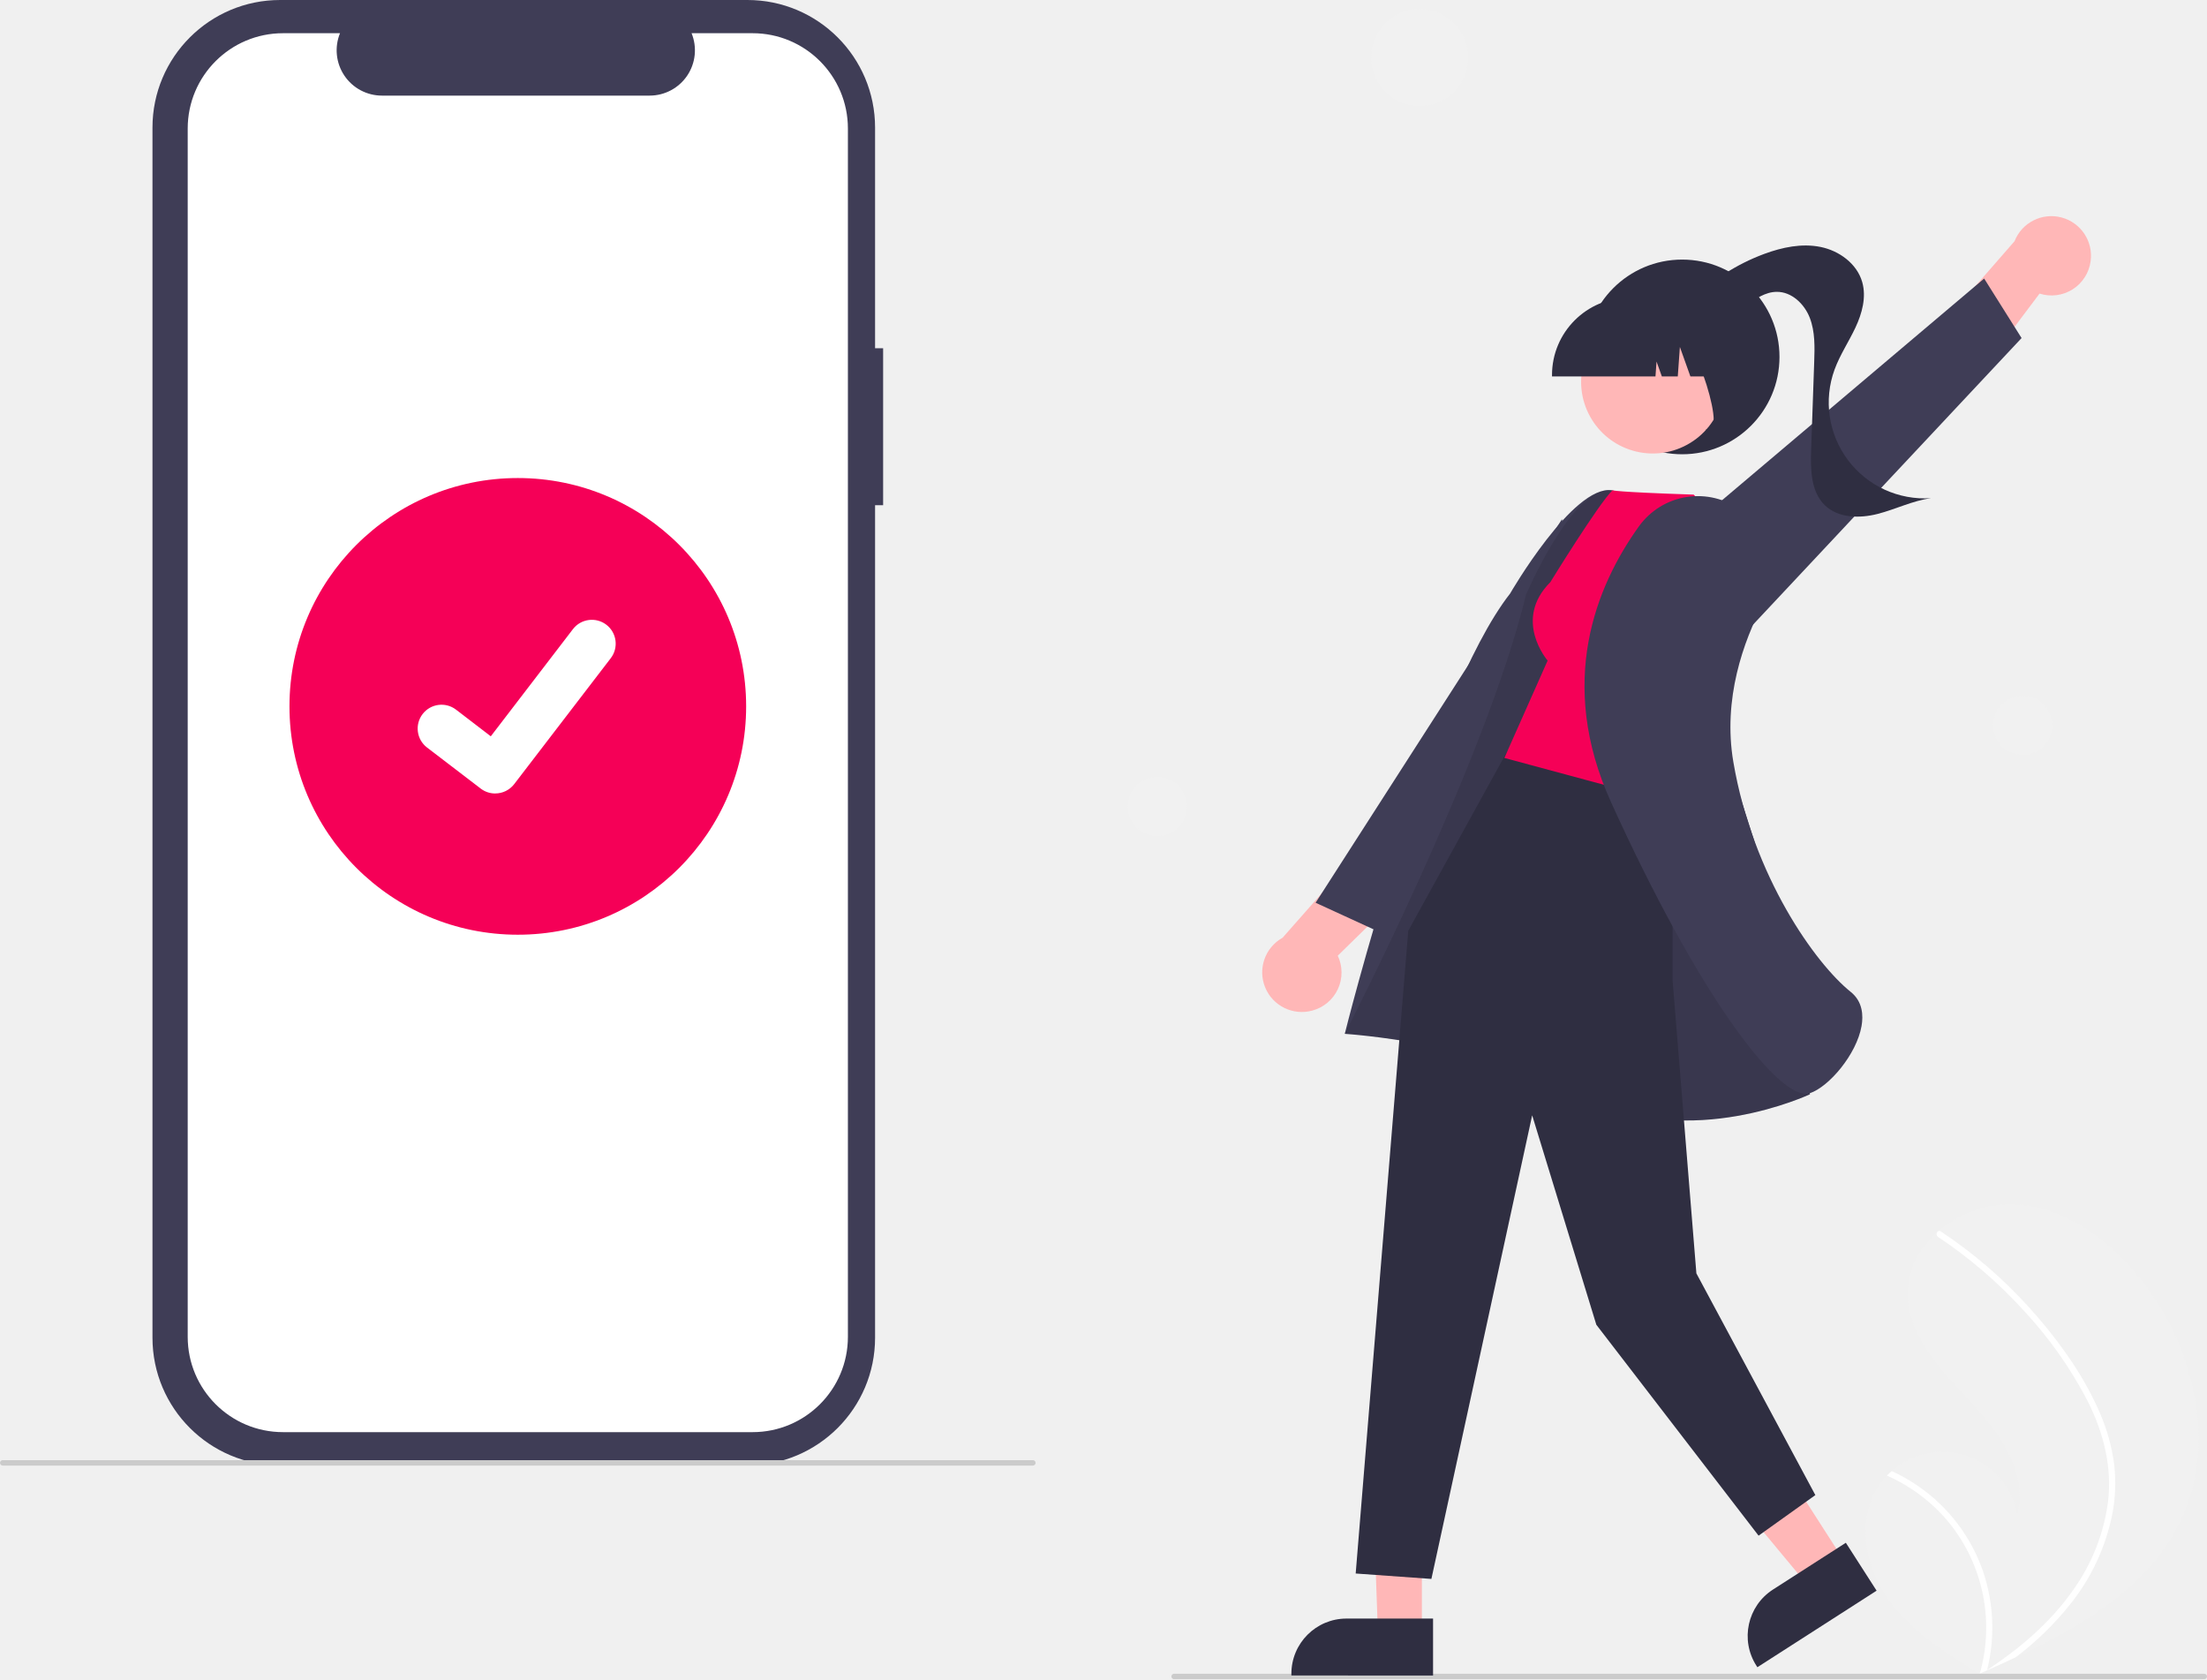
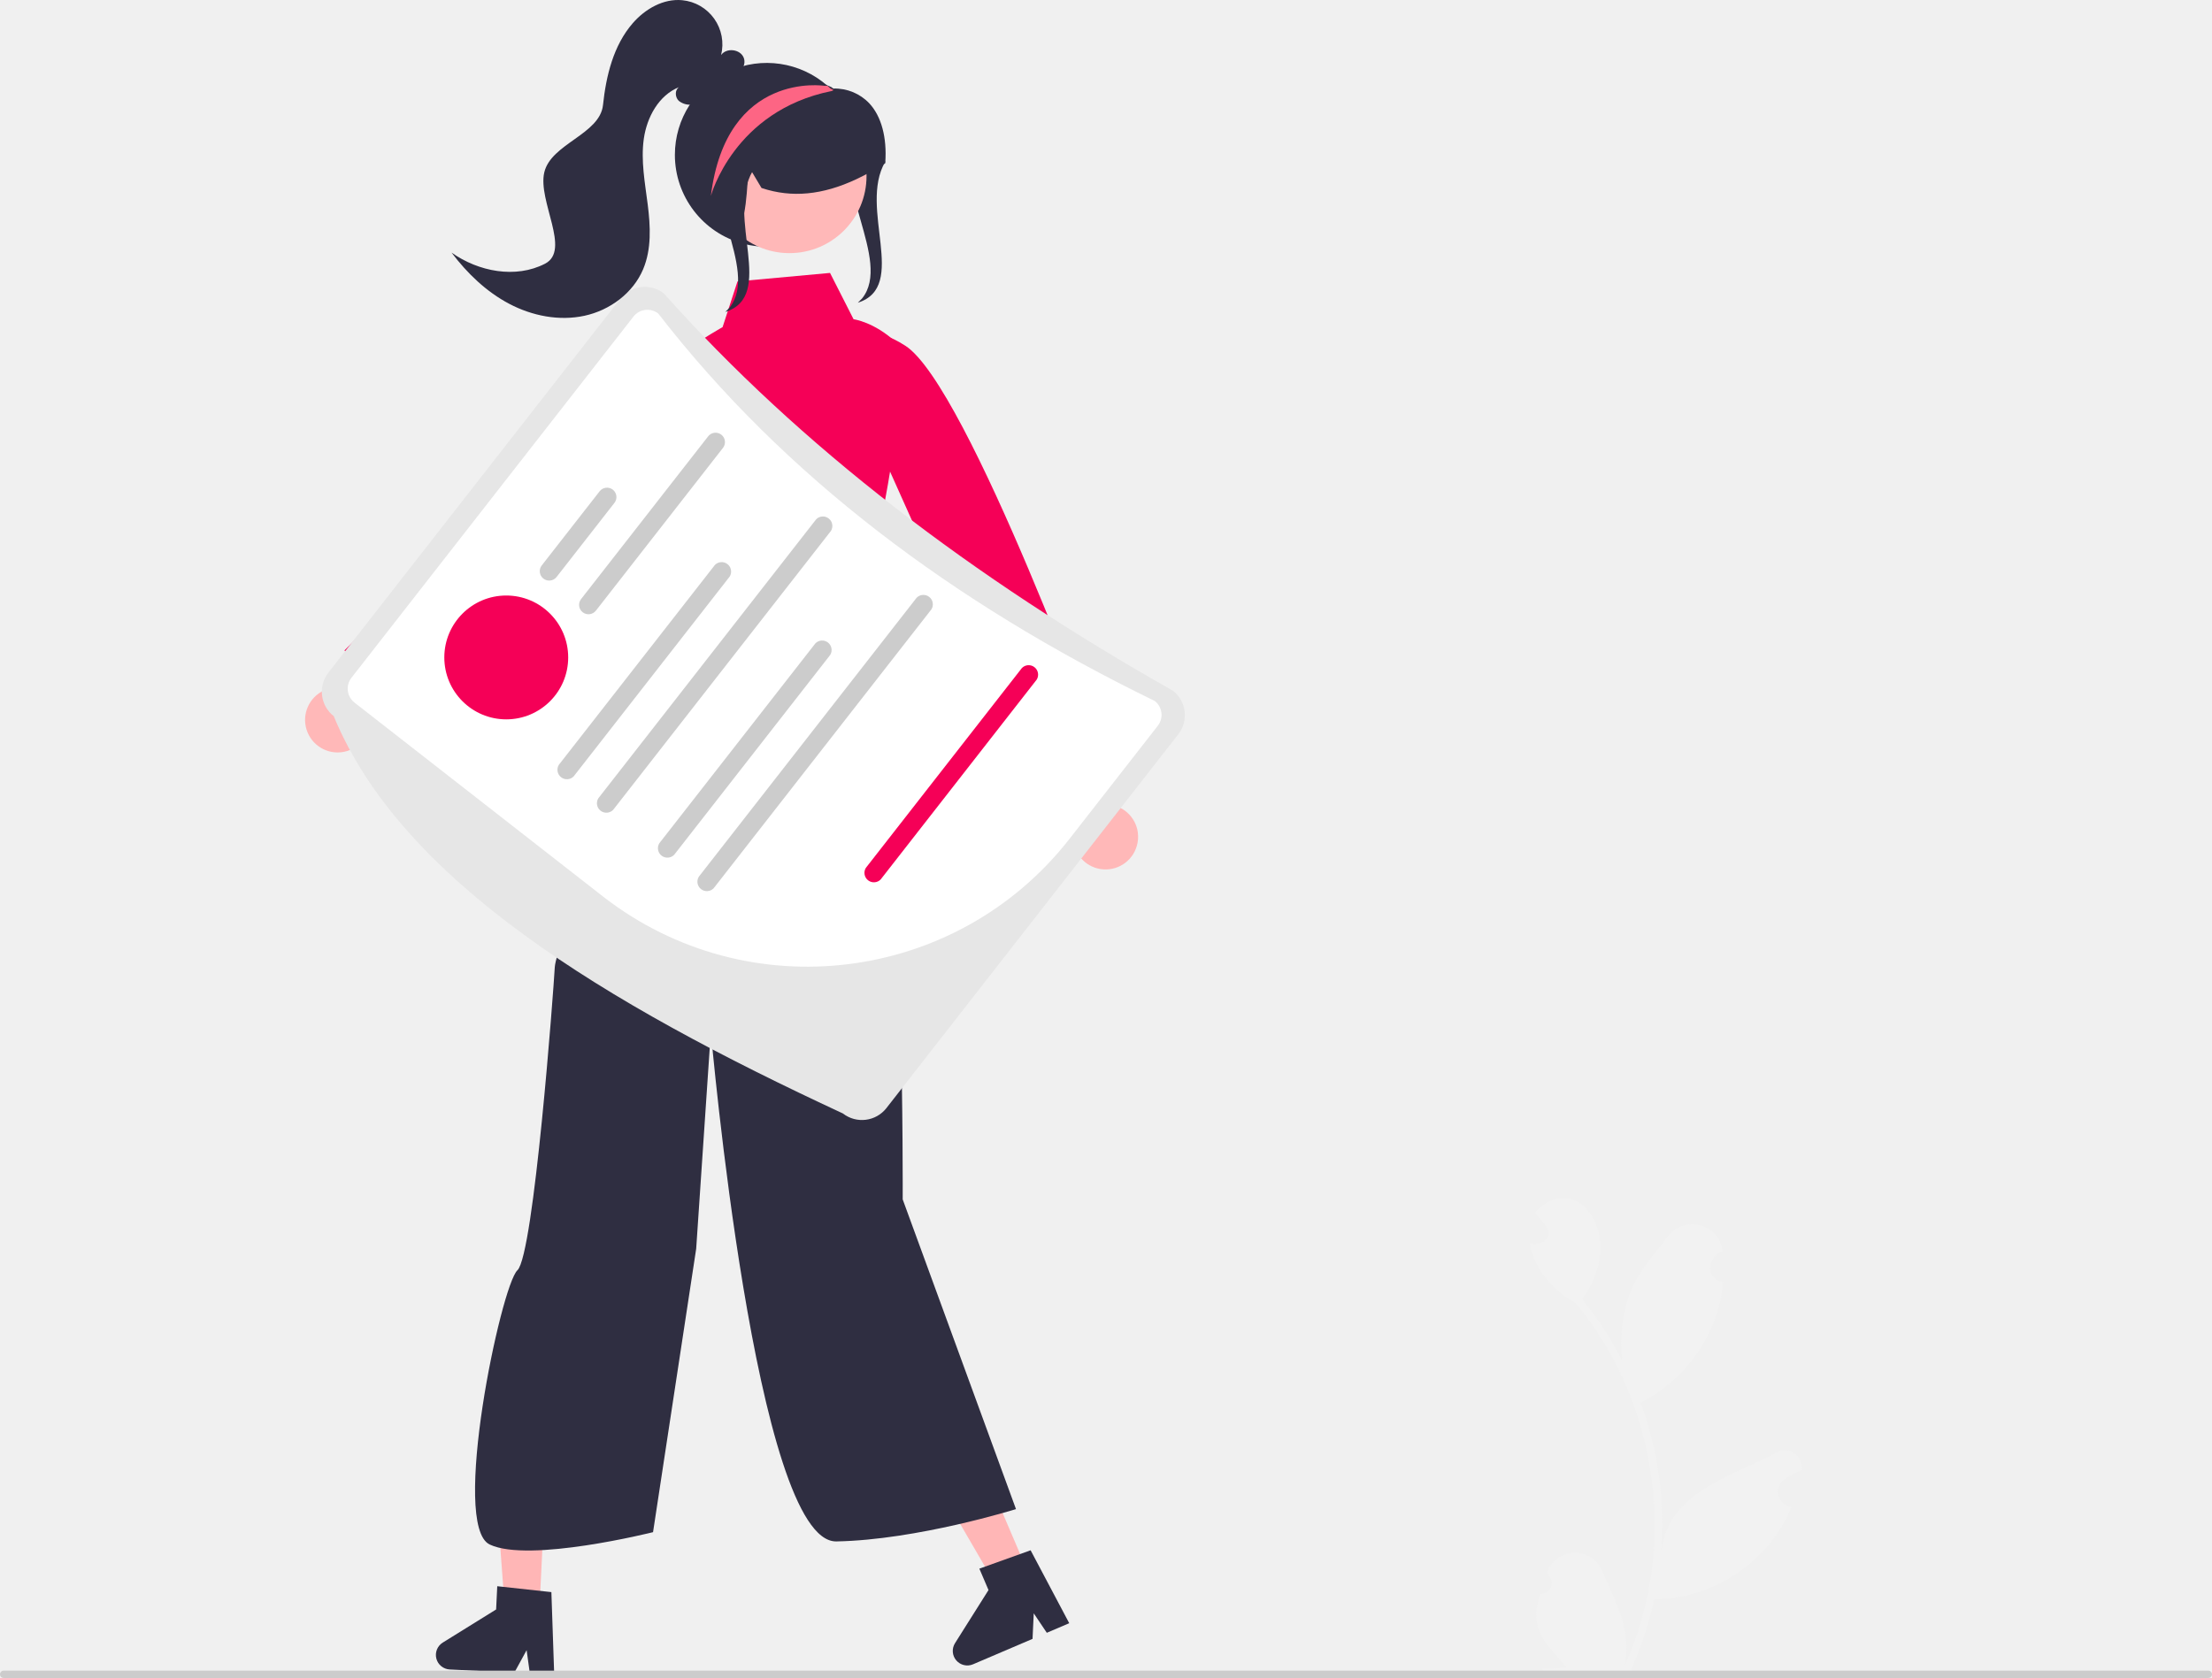
- <svg xmlns="http://www.w3.org/2000/svg" data-name="Layer 1" width="816.215" height="621" viewBox="0 0 816.215 621">
-   <path d="M518.501,268.281h-2.978V186.711A47.211,47.211,0,0,0,468.313,139.5H295.495a47.211,47.211,0,0,0-47.211,47.211V634.212a47.211,47.211,0,0,0,47.211,47.211H468.312a47.211,47.211,0,0,0,47.211-47.211v-307.868h2.978Z" transform="translate(-191.8923 -139.5)" fill="#3f3d56" />
-   <path d="M470.217,151.783H447.659A16.75,16.75,0,0,1,432.15,174.859H333.145a16.75,16.75,0,0,1-15.508-23.076H296.567A35.256,35.256,0,0,0,261.311,187.039V633.884a35.256,35.256,0,0,0,35.256,35.256H470.217a35.256,35.256,0,0,0,35.256-35.256h0V187.039A35.256,35.256,0,0,0,470.217,151.783Z" transform="translate(-191.8923 -139.5)" fill="#fff" />
-   <path d="M573.892,681.5h-381a1,1,0,0,1,0-2h381a1,1,0,0,1,0,2Z" transform="translate(-191.8923 -139.5)" fill="#cbcbcb" />
-   <circle id="baf12095-0797-4180-a98d-6422936d747a" data-name="Ellipse 44" cx="191.5" cy="261.234" r="84.446" fill="#f50057" />
-   <path id="b582f34e-fd02-4670-b1d8-d23f069ed737-319" data-name="Path 395" d="M375.024,432.947a8.758,8.758,0,0,1-5.269-1.751l-.094-.071-19.846-15.182a8.819,8.819,0,1,1,10.732-13.998l12.855,9.858L403.778,372.174a8.816,8.816,0,0,1,12.36-1.633l.003.002-.189.262.194-.262a8.826,8.826,0,0,1,1.631,12.362l-35.729,46.592a8.821,8.821,0,0,1-7.015,3.439Z" transform="translate(-191.8923 -139.5)" fill="#fff" />
-   <path d="M886.137,689.8a26.263,26.263,0,0,1,3.606-4.595c.565-.586,1.16-1.137,1.774-1.674a28.142,28.142,0,0,1,46.402,16.007c4.124-15.252-6.612-30.276-17.406-41.816-10.8-11.536-23.143-24.191-23.081-39.998.03-8.796,4.333-16.643,10.829-22.46.2-.176.401-.352.605-.522a41.071,41.071,0,0,1,28.288-9.858c19.199,1.028,35.963,13.932,47.605,29.238,18.739,24.627,26.95,59.197,13.832,87.231-11.539,24.656-36.149,39.298-61.265,51.069q-5.261,2.466-10.501,4.783c-.023.006-.048.023-.071.029-.168.074-.336.148-.494.224-.721.318-1.442.636-2.157.95l.331.216,1.033.669c-.358-.217-.712-.427-1.07-.644-.107-.066-.219-.127-.325-.193-12.336-7.402-24.843-15.232-33.365-26.788C881.867,719.67,878.313,702.484,886.137,689.8Z" transform="translate(-191.8923 -139.5)" fill="#f1f1f1" />
-   <path d="M968.44,661.936a69.818,69.818,0,0,1,5.376,19.53,60.624,60.624,0,0,1-.731,18.012,77.675,77.675,0,0,1-15.577,33.322,111.792,111.792,0,0,1-20.182,19.62q-5.26,2.466-10.501,4.783c-.023.006-.048.023-.072.029-.168.074-.336.148-.494.224-.721.318-1.442.636-2.157.95l.331.216,1.033.669c-.358-.217-.712-.427-1.07-.644-.106-.066-.219-.127-.325-.193a61.796,61.796,0,0,0-11.207-55.647A62.325,62.325,0,0,0,889.743,685.205c.564-.586,1.16-1.137,1.774-1.674a64.619,64.619,0,0,1,9.904,5.655,63.317,63.317,0,0,1,23.959,31.74,64.735,64.735,0,0,1,1.405,36.188c.619-.405,1.241-.82,1.845-1.234,11.492-7.75,22.083-17.057,30.061-28.471a72.261,72.261,0,0,0,12.822-32.585c1.529-12.834-1.682-25.454-7.412-36.905a151.257,151.257,0,0,0-23.696-33.67,171.872,171.872,0,0,0-31.776-27.322,1.236,1.236,0,0,1-.366-1.664,1.051,1.051,0,0,1,.605-.522.915.915,0,0,1,.78.158c1.44.961,2.868,1.931,4.279,2.929a173.822,173.822,0,0,1,31.765,29.016C954.721,637.4,962.94,649.126,968.44,661.936Z" transform="translate(-191.8923 -139.5)" fill="#fff" />
-   <circle id="ae2e9f9a-ed63-4994-961d-af4fbb6f5199" data-name="Ellipse 44" cx="525.042" cy="21.276" r="17.934" fill="#f1f1f1" />
-   <circle id="b777be60-18da-4893-88a8-55a275d98bc2" data-name="Ellipse 44" cx="748.042" cy="268.276" r="10.934" fill="#f1f1f1" />
-   <circle id="a703acd2-aa23-4bff-9a86-75b7d9a928c1" data-name="Ellipse 44" cx="428.042" cy="298.276" r="10.934" fill="#f1f1f1" />
-   <path d="M626.108,760.5h381a1,1,0,1,0,0-2h-381a1,1,0,0,0,0,2Z" transform="translate(-191.8923 -139.5)" fill="#cbcbcb" />
-   <path d="M965.062,236.135a14.652,14.652,0,0,0-28.137-7.426l-30.917,35.444,9.072,25.337,31.093-41.415A14.573,14.573,0,0,0,965.062,236.135Z" transform="translate(-191.8923 -139.5)" fill="#ffb7b7" />
-   <polygon points="645.013 234.549 747.642 125.02 733.799 103.012 605.076 211.876 645.013 234.549" fill="#3f3d56" />
-   <circle cx="622.108" cy="132" r="36" fill="#2f2e41" />
-   <path d="M816.894,251.163A75.485,75.485,0,0,1,844.357,233.404c6.639-2.459,13.865-3.979,20.805-2.582,6.941,1.397,13.504,6.198,15.44,13.008,1.583,5.568-.052,11.564-2.509,16.806-2.457,5.242-5.738,10.102-7.725,15.54a35.468,35.468,0,0,0,35.689,47.562c-6.819.914-13.105,4.119-19.771,5.825-6.666,1.706-14.533,1.59-19.486-3.185-5.241-5.052-5.346-13.267-5.093-20.542q.565-16.222,1.13-32.445c.192-5.515.356-11.208-1.633-16.356-1.989-5.148-6.716-9.656-12.235-9.609-4.183.035-7.885,2.569-11.239,5.068-3.354,2.499-6.905,5.165-11.071,5.536-4.166.372-8.923-2.711-8.611-6.882Z" transform="translate(-191.8923 -139.5)" fill="#2f2e41" />
-   <path d="M677.269,513.223a14.652,14.652,0,0,1-11.039-26.925l31.101-35.284,26.305,5.683-36.997,36.238a14.573,14.573,0,0,1-9.369,20.287Z" transform="translate(-191.8923 -139.5)" fill="#ffb7b7" />
-   <polygon points="587.698 247.405 510.183 344.705 486.555 333.857 577.665 192.012 587.698 247.405" fill="#3f3d56" />
-   <polygon points="525.848 541.211 507.374 540.921 509.596 603.887 525.845 603.887 525.848 541.211" fill="#ffb7b7" />
-   <path d="M721.882,738.082l-32.001-.001h-.001A20.395,20.395,0,0,0,669.486,758.474v.663l52.395.002Z" transform="translate(-191.8923 -139.5)" fill="#2f2e41" />
-   <polygon points="648.165 524.511 627.984 537.467 668.352 586.032 682.026 577.253 648.165 524.511" fill="#ffb7b7" />
-   <path d="M874.54,710.049,847.611,727.338l-.001.001a20.395,20.395,0,0,0-6.143,28.179l.358.558,44.091-28.307Z" transform="translate(-191.8923 -139.5)" fill="#2f2e41" />
-   <path d="M847.247,471.74s-44.84-148.927-59.25-150.94-37.628,38.213-37.628,38.213c-30.103,38.408-61.144,162.821-61.144,162.821s51.747,3.238,89.573,23.363,82.468-1.019,82.468-1.019Z" transform="translate(-191.8923 -139.5)" fill="#3f3d56" />
-   <path d="M847.247,471.74s-44.84-148.927-59.25-150.94-31.731,38.621-31.731,38.621c-15,62-67.041,162.413-67.041,162.413s51.747,3.238,89.573,23.363,82.468-1.019,82.468-1.019Z" transform="translate(-191.8923 -139.5)" opacity="0.1" style="isolation:isolate" />
-   <polygon points="618.567 287.682 618.567 362.517 627.374 470.921 671.374 552.921 650.374 567.921 590.374 489.921 566.643 412.472 529.374 583.921 501.374 581.921 520.82 344.21 557.721 277.3 618.567 287.682" fill="#2f2e41" />
-   <path d="M765.25,354.8c-14,14-1,29-1,29l-16,36,63,17,22.016-98.378-15-16c-30-1-30.016-1.622-30.016-1.622C782.994,325.944,765.25,354.8,765.25,354.8Z" transform="translate(-191.8923 -139.5)" fill="#f50057" />
-   <path d="M835.803,328.23a26.884,26.884,0,0,0-37.777,5.913c-15.838,22.052-30.482,57.661-10.305,102.072,32.399,71.31,60.593,107.814,72.055,107.811a4.56,4.56,0,0,0,1.473-.231c7.055-2.394,17.256-14.332,19.103-24.853.661-3.766.504-9.011-4-12.612-12.936-10.346-36.158-42.562-43.402-84.964-4.003-23.43,3.76-44.772,10.978-58.55a26.879,26.879,0,0,0-7.777-34.329h0Z" transform="translate(-191.8923 -139.5)" fill="#3f3d56" />
-   <circle cx="803.14" cy="280.711" r="26.5" transform="translate(-228.1167 280.1343) rotate(-28.6632)" fill="#ffb7b7" />
-   <path d="M765.872,278.707h38.266l.393-5.494,1.962,5.494h5.892l.778-10.889,3.889,10.889h11.401v-.539a28.624,28.624,0,0,0-28.592-28.592h-5.395A28.624,28.624,0,0,0,765.872,278.168Z" transform="translate(-191.8923 -139.5)" fill="#2f2e41" />
-   <path d="M822.67,298.454,839,293.156V253.5H808.156l.764.762C819.544,264.873,831.36,302.519,822.67,298.454Z" transform="translate(-191.8923 -139.5)" fill="#2f2e41" />
+ <svg xmlns="http://www.w3.org/2000/svg" data-name="Layer 1" width="717.67" height="544.563" viewBox="0 0 717.67 544.563">
+   <path d="M528.351,230.246c-8.744,15.063,7.721,40.443-8.873,45.714l1.367-1.367c10.016-12.32-10.919-38.397-.903-50.717a30.102,30.102,0,0,0,3.98-5.916" transform="translate(-241.165 -177.7186)" fill="#2f2e41" />
+   <path d="M610.237,451.231a10.495,10.495,0,0,0-10.191-12.456L578.433,375.982l-11.963,15.249L589.321,449.904a10.552,10.552,0,0,0,20.916,1.327Z" transform="translate(-241.165 -177.7186)" fill="#ffb8b8" />
+   <path d="M515.231,299.624s-.672-22.73,19.654-9.709S599.467,424.914,599.467,424.914l-22.023,11.915L527.447,325.206Z" transform="translate(-241.165 -177.7186)" fill="#f50057" />
+   <polygon points="334.034 511.488 323.884 515.825 302.324 478.74 317.305 472.338 334.034 511.488" fill="#ffb6b6" />
+   <path d="M588.071,704.503l-7.279,3.11-4.236-6.317-.391,8.294-19.305,8.249a4.719,4.719,0,0,1-5.846-6.857l10.867-17.235-2.969-6.947,16.629-5.961Z" transform="translate(-241.165 -177.7186)" fill="#2f2e41" />
+   <polygon points="174.924 524.067 163.9 523.528 160.731 480.749 177.003 481.544 174.924 524.067" fill="#ffb6b6" />
+   <path d="M420.975,721.171l-7.906-.386-1.046-7.533-3.979,7.288-20.969-1.025a4.719,4.719,0,0,1-2.258-8.723l17.31-10.746.369-7.546,17.562,1.912Z" transform="translate(-241.165 -177.7186)" fill="#2f2e41" />
+   <path d="M740.917,694.969a3.564,3.564,0,0,0,2.524-6.201c-.093-.356-.16-.612-.253-.969a9.575,9.575,0,0,1,17.749-.336c4.318,9.846,9.881,20.028,7.267,30.943,17.594-38.227,11.037-85.508-15.81-117.8-7.374-3.971-13.387-11.093-15.014-19.414,3.642,1.195,8.14-1.8,5.374-5.598-1.197-1.45-2.405-2.889-3.602-4.339,13.65-14.818,30.301,8.108,15.31,28.074a114.264,114.264,0,0,1,13.024,19.951,48.043,48.043,0,0,1,2.656-22.342c2.682-6.649,7.775-12.276,12.252-18.044,5.443-7.029,16.813-3.918,17.639,4.928-5.069,1.72-5.659,9.071.166,10.02-1.367,16.483-11.982,31.721-26.732,39.085a114.71,114.71,0,0,1,6.725,47.885c2.435-19.011,22.771-23.812,36.944-31.494a5.549,5.549,0,0,1,8.516,5.54,32.052,32.052,0,0,0-5.589,3.017,4.844,4.844,0,0,0,2.335,8.821c-7.011,17.839-25.462,29.949-44.529,30.064a117.929,117.929,0,0,1-7.701,23.201l-28.298.269c-.104-.313-.199-.637-.293-.951a32.153,32.153,0,0,0,7.826-.541c-7.008-8.139-12.407-12.274-8.483-23.767Z" transform="translate(-241.165 -177.7186)" fill="#f2f2f2" />
+   <path d="M443.939,423.704s-22.419,61.097-22.781,67.934-6.756,93.297-12.118,98.321-21.756,82.908-9,89,53-4,53-4l14-92,4.756-70.484s14.479,165.976,40.739,165.488,58.261-10.488,58.261-10.488L534.039,566.959s.52-118.999-8-143S443.939,423.704,443.939,423.704Z" transform="translate(-241.165 -177.7186)" fill="#2f2e41" />
+   <path d="M510.463,266.293l-30.024,2.75-4.837,14.848s-25.126,13.799-19.563,20.068-1.244,48.516-1.244,48.516l1.538,34.293s-1.652,23.759-6.595,29.233-17.875,18.897-8.737,12.475c32.039-22.518,88.039-3.518,88.039-3.518l-8-49s18.171-80.225,11-87-13.937-7.632-13.937-7.632Z" transform="translate(-241.165 -177.7186)" fill="#f50057" />
+   <path d="M352.699,421.721a10.495,10.495,0,0,0,7.899-14.022l50.639-42.962-18.555-5.601L346.332,401.754a10.552,10.552,0,0,0,6.367,19.967Z" transform="translate(-241.165 -177.7186)" fill="#ffb8b8" />
+   <path d="M481.305,309.344s9.977-20.435-13.908-16.944-114.465,96.403-114.465,96.403L368.09,408.733l91.544-81.112Z" transform="translate(-241.165 -177.7186)" fill="#f50057" />
+   <path d="M442.407,274.682,347.705,396.008a10.081,10.081,0,0,0,1.741,14.127c21.992,53.399,87.787,92.996,165.186,128.938a10.074,10.074,0,0,0,14.127-1.741l94.702-121.326a10.074,10.074,0,0,0-1.741-14.127c-64.952-36.676-120.778-79.168-165.186-128.938A10.081,10.081,0,0,0,442.407,274.682Z" transform="translate(-241.165 -177.7186)" fill="#e6e6e6" />
+   <path d="M616.814,413.245l-28.826,36.93a107.913,107.913,0,0,1-151.023,18.612L356.18,405.73a5.733,5.733,0,0,1-.998-8.037l91.511-117.238a5.733,5.733,0,0,1,8.039-.983c40.865,52.769,95.567,93.834,161.092,125.742A5.728,5.728,0,0,1,616.814,413.245Z" transform="translate(-241.165 -177.7186)" fill="#fff" />
+   <path d="M440.518,340.915,421.745,364.966a3.051,3.051,0,0,1-4.81-3.755l18.773-24.051a3.051,3.051,0,1,1,4.81,3.755Z" transform="translate(-241.165 -177.7186)" fill="#ccc" />
+   <path d="M475.731,323.074l-41.228,52.818a3.051,3.051,0,0,1-4.81-3.755L470.921,319.32a3.051,3.051,0,1,1,4.81,3.755Z" transform="translate(-241.165 -177.7186)" fill="#ccc" />
+   <circle cx="164.251" cy="213.36" r="20.096" fill="#f50057" />
+   <path d="M477.92,364.818l-50.636,64.871a3.071,3.071,0,0,1-4.81-3.755l50.636-64.871a3.071,3.071,0,0,1,4.81,3.755Z" transform="translate(-241.165 -177.7186)" fill="#ccc" />
+   <path d="M510.769,350.007l-70.676,90.545a3.071,3.071,0,0,1-4.81-3.755l70.676-90.544a3.071,3.071,0,0,1,4.81,3.755Z" transform="translate(-241.165 -177.7186)" fill="#ccc" />
+   <path d="M510.524,390.267l-50.636,64.871a3.071,3.071,0,0,1-4.81-3.755l50.636-64.871a3.071,3.071,0,0,1,4.81,3.755Z" transform="translate(-241.165 -177.7186)" fill="#ccc" />
+   <path d="M577.524,398.267l-50.636,64.871a3.071,3.071,0,0,1-4.81-3.755l50.636-64.871a3.071,3.071,0,0,1,4.81,3.755Z" transform="translate(-241.165 -177.7186)" fill="#f50057" />
+   <path d="M543.372,375.456l-70.676,90.545a3.071,3.071,0,0,1-4.81-3.755l70.676-90.544a3.071,3.071,0,0,1,4.81,3.755Z" transform="translate(-241.165 -177.7186)" fill="#ccc" />
+   <path d="M460.126,227.962A29.823,29.823,0,1,0,511.422,207.277l-.143-.143c-.239-.251-.477-.501-.728-.74a.012.012,0,0,1-.012-.012c-.31-.286-.62-.573-.942-.847a29.815,29.815,0,0,0-49.47,22.427Z" transform="translate(-241.165 -177.7186)" fill="#2f2e41" />
+   <circle cx="256.132" cy="57.144" r="25.008" fill="#ffb8b8" />
+   <path d="M470.637,241.527c-2.444-11.016,1.089-23.357,8.792-30.711a28.199,28.199,0,0,1,29.448-5.708c.629.254,1.258.532,1.875.822l.287.135v.042c.056.039.111.079.167.12a.957.957,0,0,0,.413.228,15.417,15.417,0,0,1,11.634,4.85c3.876,4.206,5.701,11.002,5.142,19.137l-.018.254-.217.135a85.463,85.463,0,0,1-9.118,5.027c-10.979,5.162-21.001,6.119-30.634,2.92l-.177-.059-4.043-6.776c-.83,4.673-.387,20.175-5.149,21.014l-8.299-10.965Z" transform="translate(-241.165 -177.7186)" fill="#2f2e41" />
+   <path d="M417.994,263.301c8.51-4.392-2.435-20.334-.236-29.655,2.199-9.321,18.037-12.319,19.046-21.842s3.382-19.346,9.667-26.573c4.016-4.618,9.933-8.027,16.025-7.448a14.409,14.409,0,0,1,12.628,17.792c1.735-2.458,6.223-1.925,7.334.871.988,2.485-1.194,5.496-3.763,5.716-3.36,4.15-7.209,8.554-12.473,9.391a5.681,5.681,0,0,1-4.841-1.117c-1.239-1.189-1.335-3.567.134-4.456-6.616,2.628-10.495,9.782-11.477,16.833-.982,7.051.377,14.185,1.271,21.248s1.281,14.492-1.489,21.05c-3.272,7.749-10.805,13.303-19.025,15.084s-16.976.04-24.417-3.881c-7.441-3.922-13.646-9.909-18.715-16.622C396.397,265.89,408.478,268.213,417.994,263.301Z" transform="translate(-241.165 -177.7186)" fill="#2f2e41" />
+   <path d="M485.351,233.246c-8.744,15.063,7.721,40.443-8.873,45.714l1.367-1.367c10.016-12.32-10.919-38.397-.903-50.717a30.102,30.102,0,0,0,3.98-5.916" transform="translate(-241.165 -177.7186)" fill="#2f2e41" />
+   <path d="M471.805,241.299s7.408-27.652,39.163-34.034c.036-.012.155-.06.31-.131.095-.06.215-.119.334-.179-.358-.203-.704-.382-1.062-.561a.012.012,0,0,1-.012-.012c-.31-.286-.62-.573-.942-.847l-.907.036S476.827,200.525,471.805,241.299Z" transform="translate(-241.165 -177.7186)" fill="#fd6584" />
+   <path d="M241.165,721.091a1.186,1.186,0,0,0,1.19,1.19h715.29a1.19,1.19,0,0,0,0-2.38H242.355A1.187,1.187,0,0,0,241.165,721.091Z" transform="translate(-241.165 -177.7186)" fill="#ccc" />
</svg>
